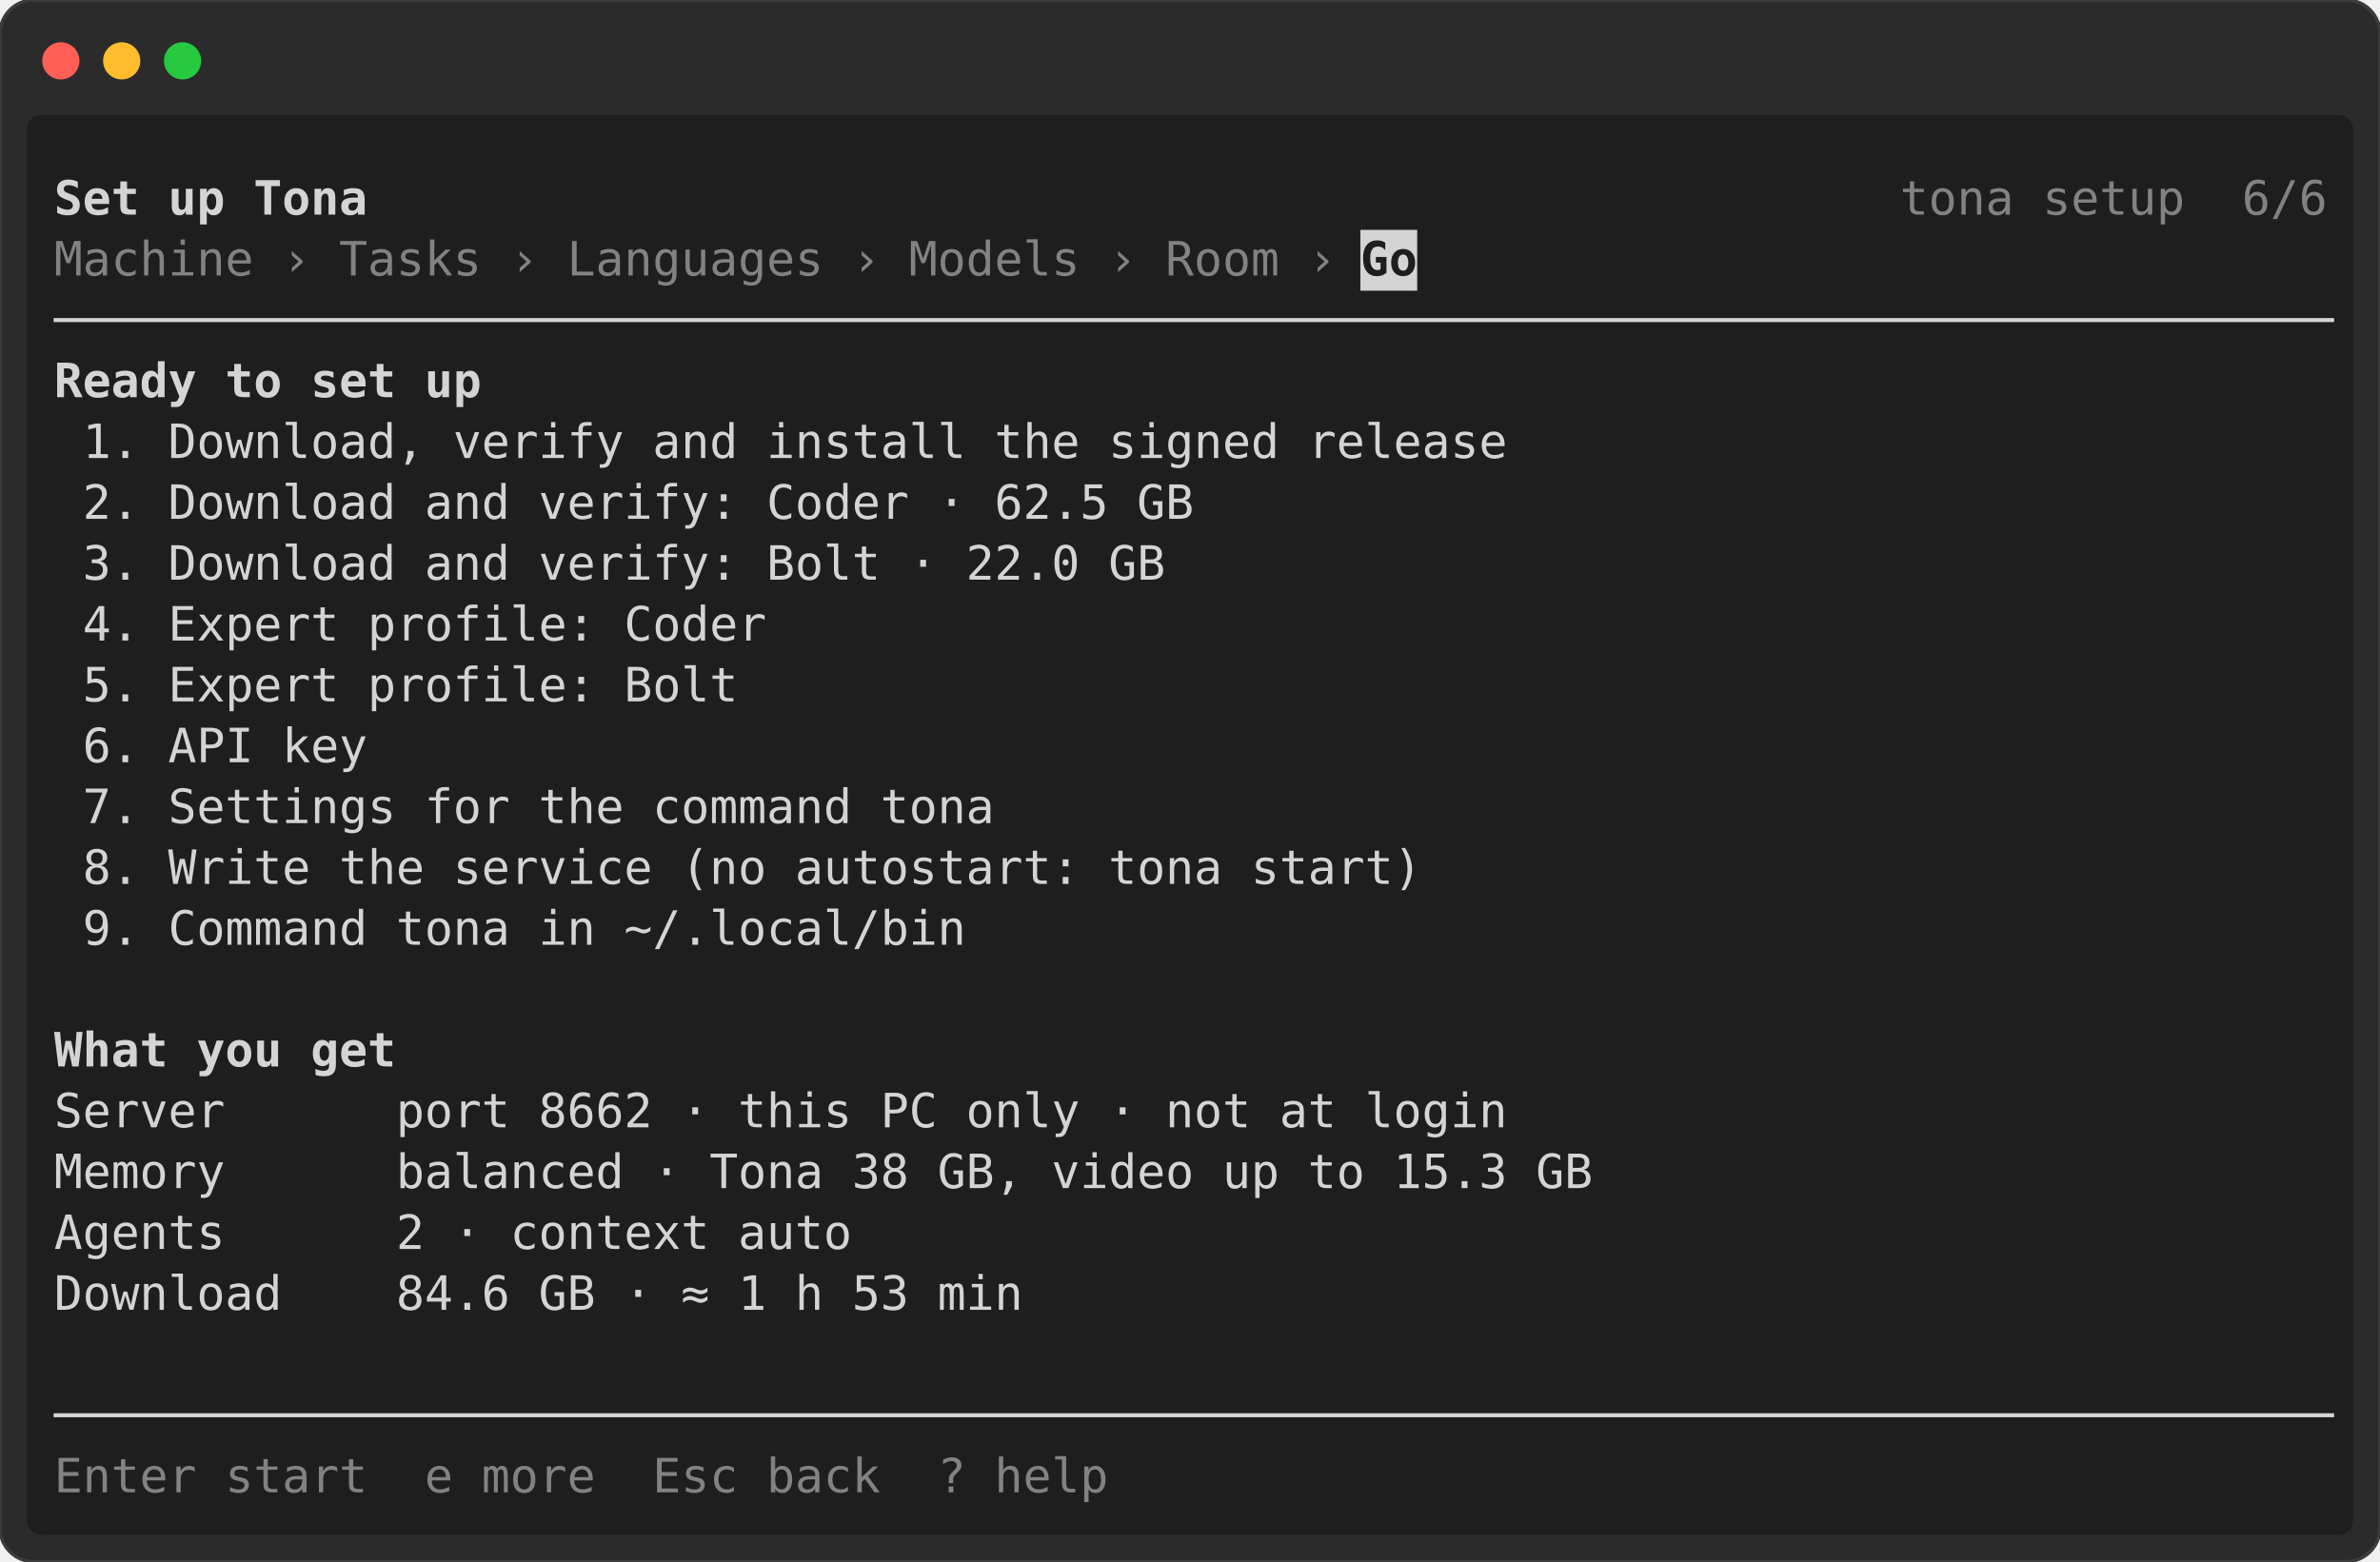
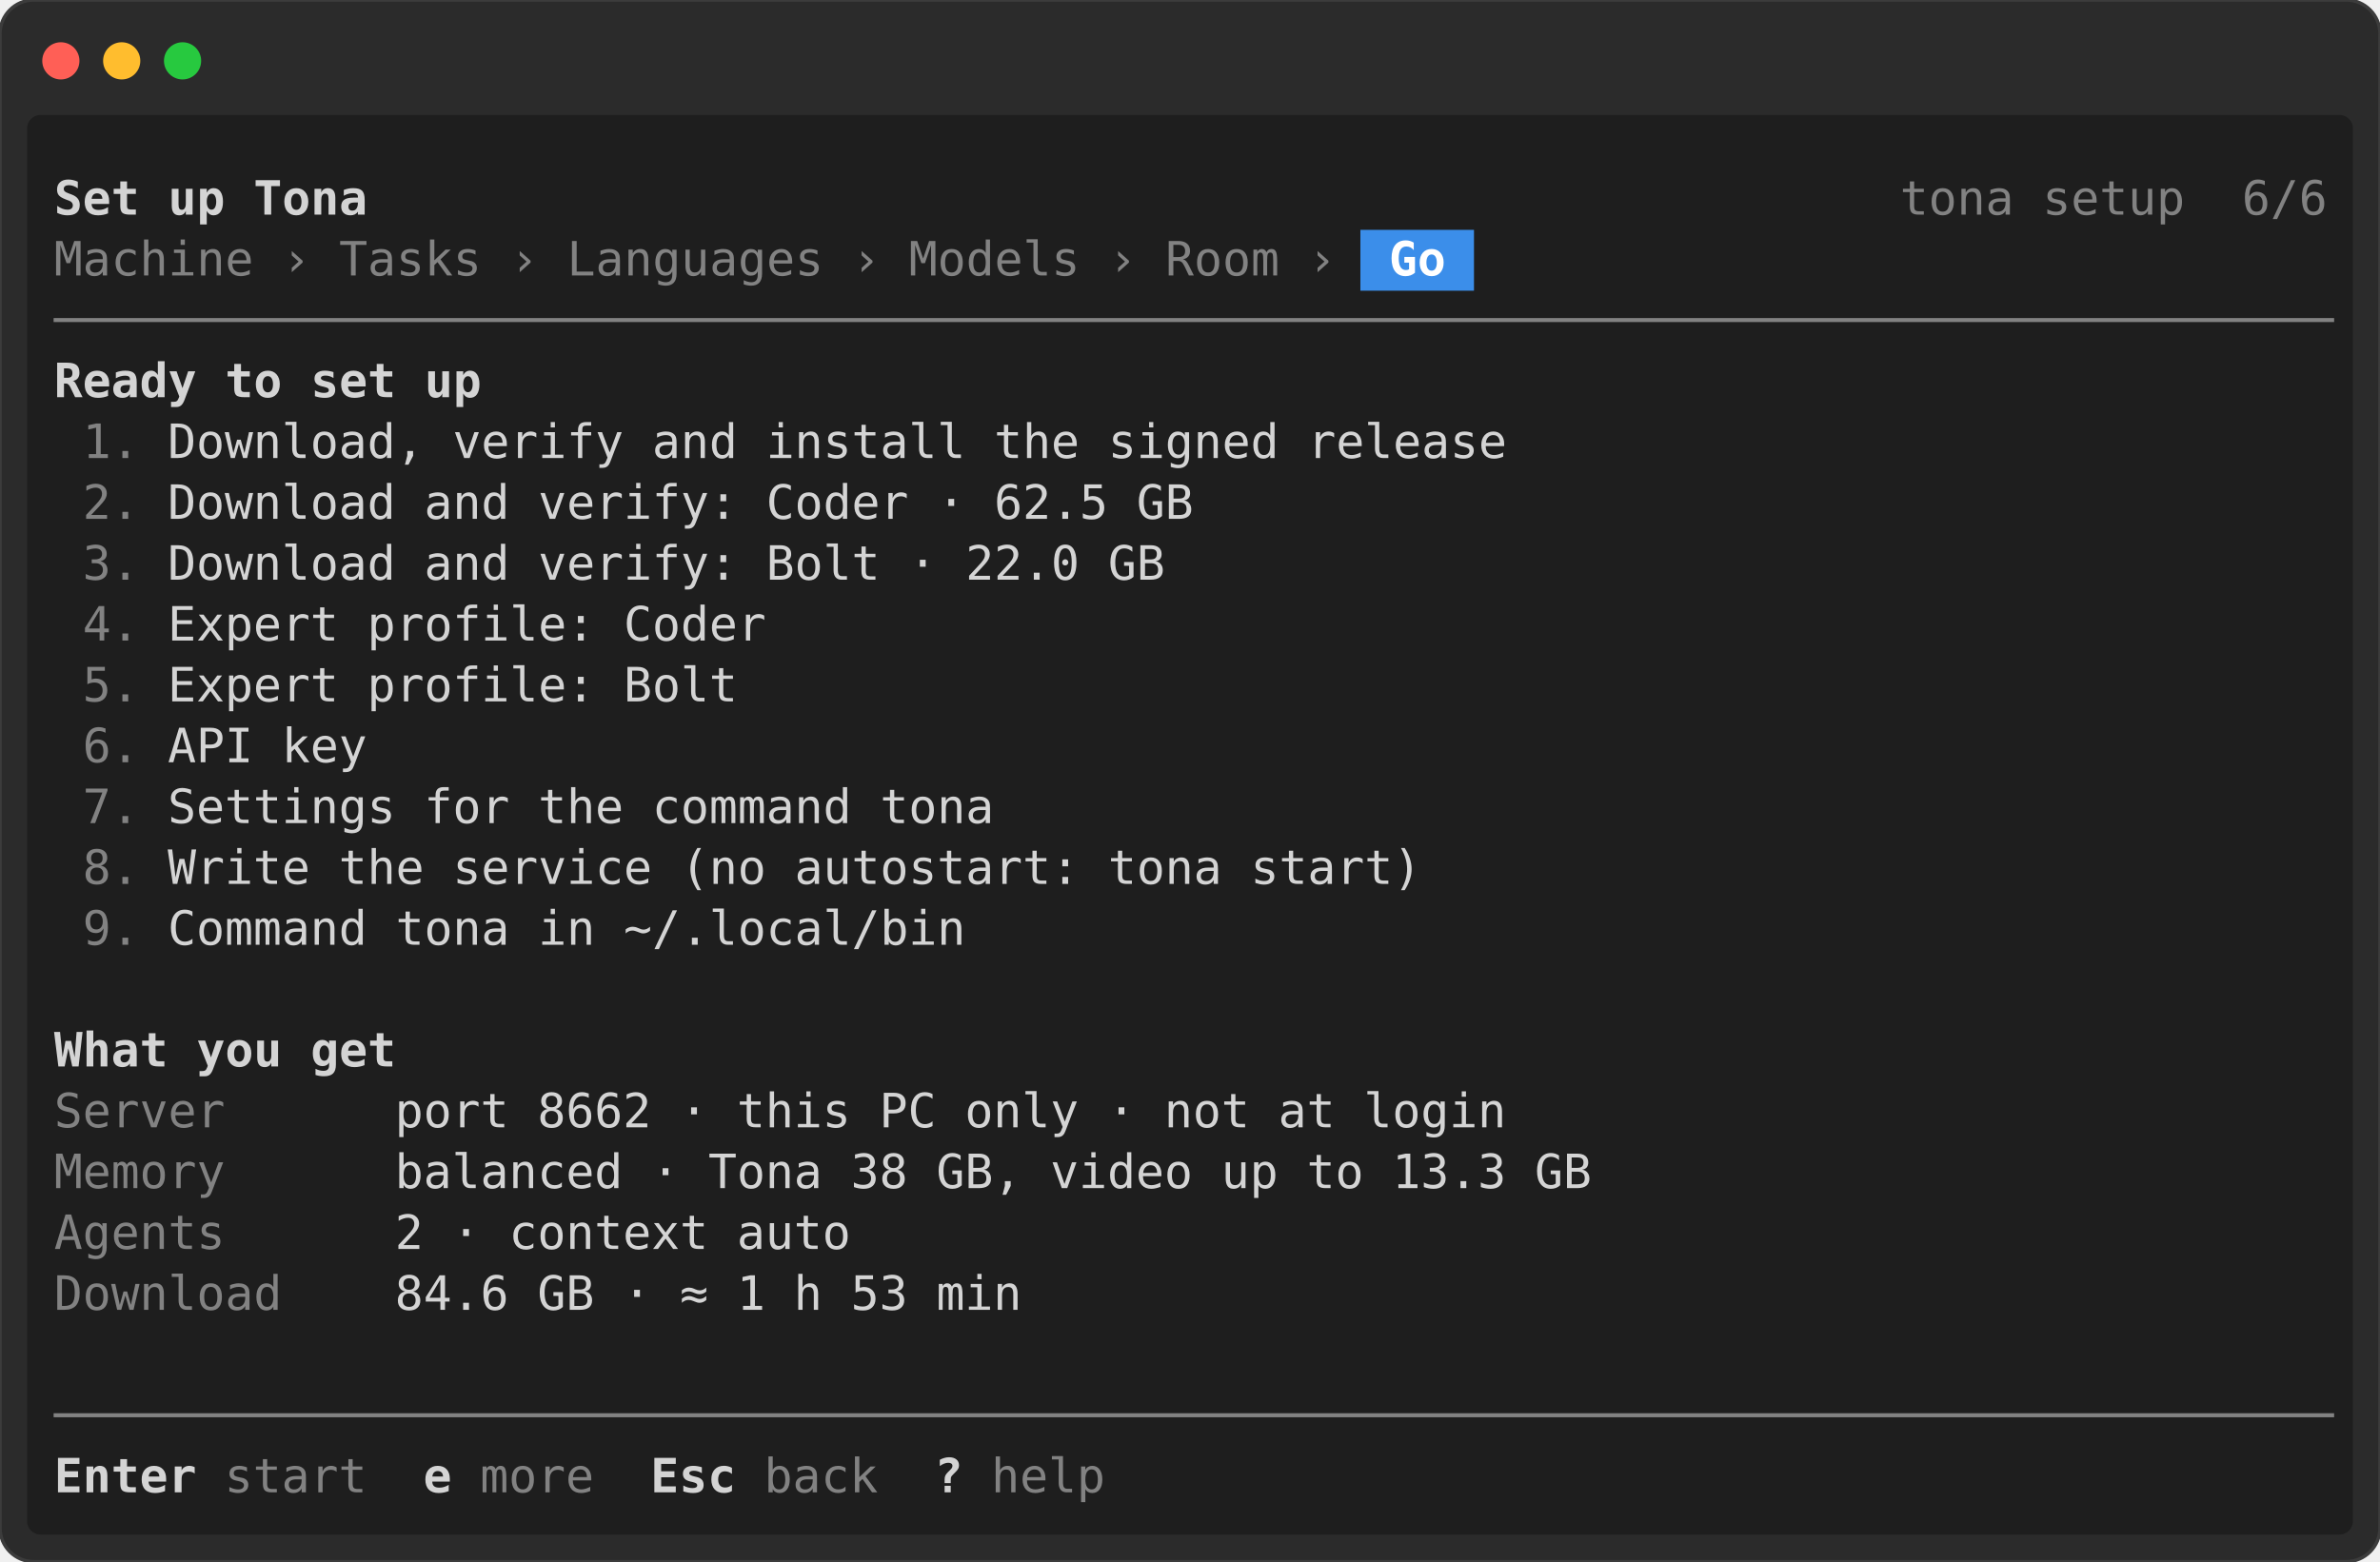
<svg xmlns="http://www.w3.org/2000/svg" width="704" height="462" viewBox="0 0 704 462" role="img" aria-label="terminal">
  <rect width="704" height="462" rx="10" fill="#2b2b2b" stroke="#3c3c3c" />
  <rect x="8.0" y="34" width="688" height="420" rx="4" fill="#1e1e1e" />
  <circle cx="18" cy="18.0" r="5.5" fill="#ff5f56" />
  <circle cx="36" cy="18.0" r="5.5" fill="#ffbd2e" />
  <circle cx="54" cy="18.0" r="5.5" fill="#27c93f" />
-   <rect x="402.4" y="68.0" width="16.8" height="18" fill="#d4d4d4" />
+   <rect x="402.4" y="68.0" width="33.6" height="18" fill="#3b8eea" />
  <g font-family="'JetBrains Mono','Cascadia Mono','DejaVu Sans Mono','Menlo','Consolas','Liberation Mono',monospace" font-size="14" xml:space="preserve">
    <text x="16.0" y="63.5" textLength="546.0" fill="#d4d4d4" font-weight="bold">Set up Tona                                                      </text>
    <text x="562.0" y="63.5" textLength="126.0" fill="#828282">tona setup  6/6</text>
    <text x="16.0" y="81.5" textLength="386.4" fill="#828282">Machine › Tasks › Languages › Models › Room › </text>
-     <text x="402.4" y="81.5" textLength="16.8" fill="#1e1e1e" font-weight="bold">Go</text>
-     <text x="16.0" y="99.5" textLength="672.0" fill="#d4d4d4">────────────────────────────────────────────────────────────────────────────────</text>
+     <text x="402.4" y="81.5" textLength="33.6" fill="#ffffff" font-weight="bold"> Go </text>
+     <text x="16.0" y="99.5" textLength="672.0" fill="#828282">────────────────────────────────────────────────────────────────────────────────</text>
    <text x="16.0" y="117.5" textLength="672.0" fill="#d4d4d4" font-weight="bold">Ready to set up                                                                 </text>
-     <text x="16.0" y="135.5" textLength="672.0" fill="#d4d4d4"> 1. Download, verify and install the signed release                             </text>
-     <text x="16.0" y="153.5" textLength="672.0" fill="#d4d4d4"> 2. Download and verify: Coder · 62.5 GB                                        </text>
-     <text x="16.0" y="171.5" textLength="672.0" fill="#d4d4d4"> 3. Download and verify: Bolt · 22.0 GB                                         </text>
-     <text x="16.0" y="189.5" textLength="672.0" fill="#d4d4d4"> 4. Expert profile: Coder                                                       </text>
-     <text x="16.0" y="207.5" textLength="672.0" fill="#d4d4d4"> 5. Expert profile: Bolt                                                        </text>
-     <text x="16.0" y="225.5" textLength="672.0" fill="#d4d4d4"> 6. API key                                                                     </text>
-     <text x="16.0" y="243.5" textLength="672.0" fill="#d4d4d4"> 7. Settings for the command tona                                               </text>
-     <text x="16.0" y="261.5" textLength="672.0" fill="#d4d4d4"> 8. Write the service (no autostart: tona start)                                </text>
-     <text x="16.0" y="279.5" textLength="672.0" fill="#d4d4d4"> 9. Command tona in ~/.local/bin                                                </text>
+     <text x="16.0" y="135.5" textLength="33.6" fill="#828282"> 1. </text>
+     <text x="49.6" y="135.5" textLength="638.4" fill="#d4d4d4">Download, verify and install the signed release                             </text>
+     <text x="16.0" y="153.5" textLength="33.6" fill="#828282"> 2. </text>
+     <text x="49.6" y="153.5" textLength="638.4" fill="#d4d4d4">Download and verify: Coder · 62.5 GB                                        </text>
+     <text x="16.0" y="171.5" textLength="33.6" fill="#828282"> 3. </text>
+     <text x="49.6" y="171.5" textLength="638.4" fill="#d4d4d4">Download and verify: Bolt · 22.0 GB                                         </text>
+     <text x="16.0" y="189.5" textLength="33.6" fill="#828282"> 4. </text>
+     <text x="49.6" y="189.5" textLength="638.4" fill="#d4d4d4">Expert profile: Coder                                                       </text>
+     <text x="16.0" y="207.5" textLength="33.6" fill="#828282"> 5. </text>
+     <text x="49.6" y="207.5" textLength="638.4" fill="#d4d4d4">Expert profile: Bolt                                                        </text>
+     <text x="16.0" y="225.5" textLength="33.6" fill="#828282"> 6. </text>
+     <text x="49.6" y="225.5" textLength="638.4" fill="#d4d4d4">API key                                                                     </text>
+     <text x="16.0" y="243.5" textLength="33.6" fill="#828282"> 7. </text>
+     <text x="49.6" y="243.5" textLength="638.4" fill="#d4d4d4">Settings for the command tona                                               </text>
+     <text x="16.0" y="261.5" textLength="33.6" fill="#828282"> 8. </text>
+     <text x="49.6" y="261.5" textLength="638.4" fill="#d4d4d4">Write the service (no autostart: tona start)                                </text>
+     <text x="16.0" y="279.5" textLength="33.6" fill="#828282"> 9. </text>
+     <text x="49.6" y="279.5" textLength="638.4" fill="#d4d4d4">Command tona in ~/.local/bin                                                </text>
    <text x="16.0" y="315.5" textLength="672.0" fill="#d4d4d4" font-weight="bold">What you get                                                                    </text>
-     <text x="16.0" y="333.5" textLength="672.0" fill="#d4d4d4">Server      port 8662 · this PC only · not at login                             </text>
-     <text x="16.0" y="351.5" textLength="672.0" fill="#d4d4d4">Memory      balanced · Tona 38 GB, video up to 15.3 GB                          </text>
-     <text x="16.0" y="369.5" textLength="672.0" fill="#d4d4d4">Agents      2 · context auto                                                    </text>
-     <text x="16.0" y="387.5" textLength="672.0" fill="#d4d4d4">Download    84.6 GB · ≈ 1 h 53 min                                              </text>
-     <text x="16.0" y="423.5" textLength="672.0" fill="#d4d4d4">────────────────────────────────────────────────────────────────────────────────</text>
-     <text x="16.0" y="441.5" textLength="672.0" fill="#828282">Enter start  e more  Esc back  ? help                                           </text>
+     <text x="16.0" y="333.5" textLength="100.8" fill="#828282">Server      </text>
+     <text x="116.8" y="333.5" textLength="571.2" fill="#d4d4d4">port 8662 · this PC only · not at login                             </text>
+     <text x="16.0" y="351.5" textLength="100.8" fill="#828282">Memory      </text>
+     <text x="116.8" y="351.5" textLength="571.2" fill="#d4d4d4">balanced · Tona 38 GB, video up to 13.3 GB                          </text>
+     <text x="16.0" y="369.5" textLength="100.8" fill="#828282">Agents      </text>
+     <text x="116.8" y="369.5" textLength="571.2" fill="#d4d4d4">2 · context auto                                                    </text>
+     <text x="16.0" y="387.5" textLength="100.8" fill="#828282">Download    </text>
+     <text x="116.8" y="387.5" textLength="571.2" fill="#d4d4d4">84.6 GB · ≈ 1 h 53 min                                              </text>
+     <text x="16.0" y="423.5" textLength="672.0" fill="#828282">────────────────────────────────────────────────────────────────────────────────</text>
+     <text x="16.0" y="441.5" textLength="42.0" fill="#d4d4d4" font-weight="bold">Enter</text>
+     <text x="66.4" y="441.5" textLength="42.0" fill="#828282">start</text>
+     <text x="125.2" y="441.5" textLength="8.4" fill="#d4d4d4" font-weight="bold">e</text>
+     <text x="142.0" y="441.5" textLength="33.6" fill="#828282">more</text>
+     <text x="192.4" y="441.5" textLength="25.2" fill="#d4d4d4" font-weight="bold">Esc</text>
+     <text x="226.0" y="441.5" textLength="33.6" fill="#828282">back</text>
+     <text x="276.4" y="441.5" textLength="8.4" fill="#d4d4d4" font-weight="bold">?</text>
+     <text x="293.2" y="441.5" textLength="33.6" fill="#828282">help</text>
  </g>
</svg>
